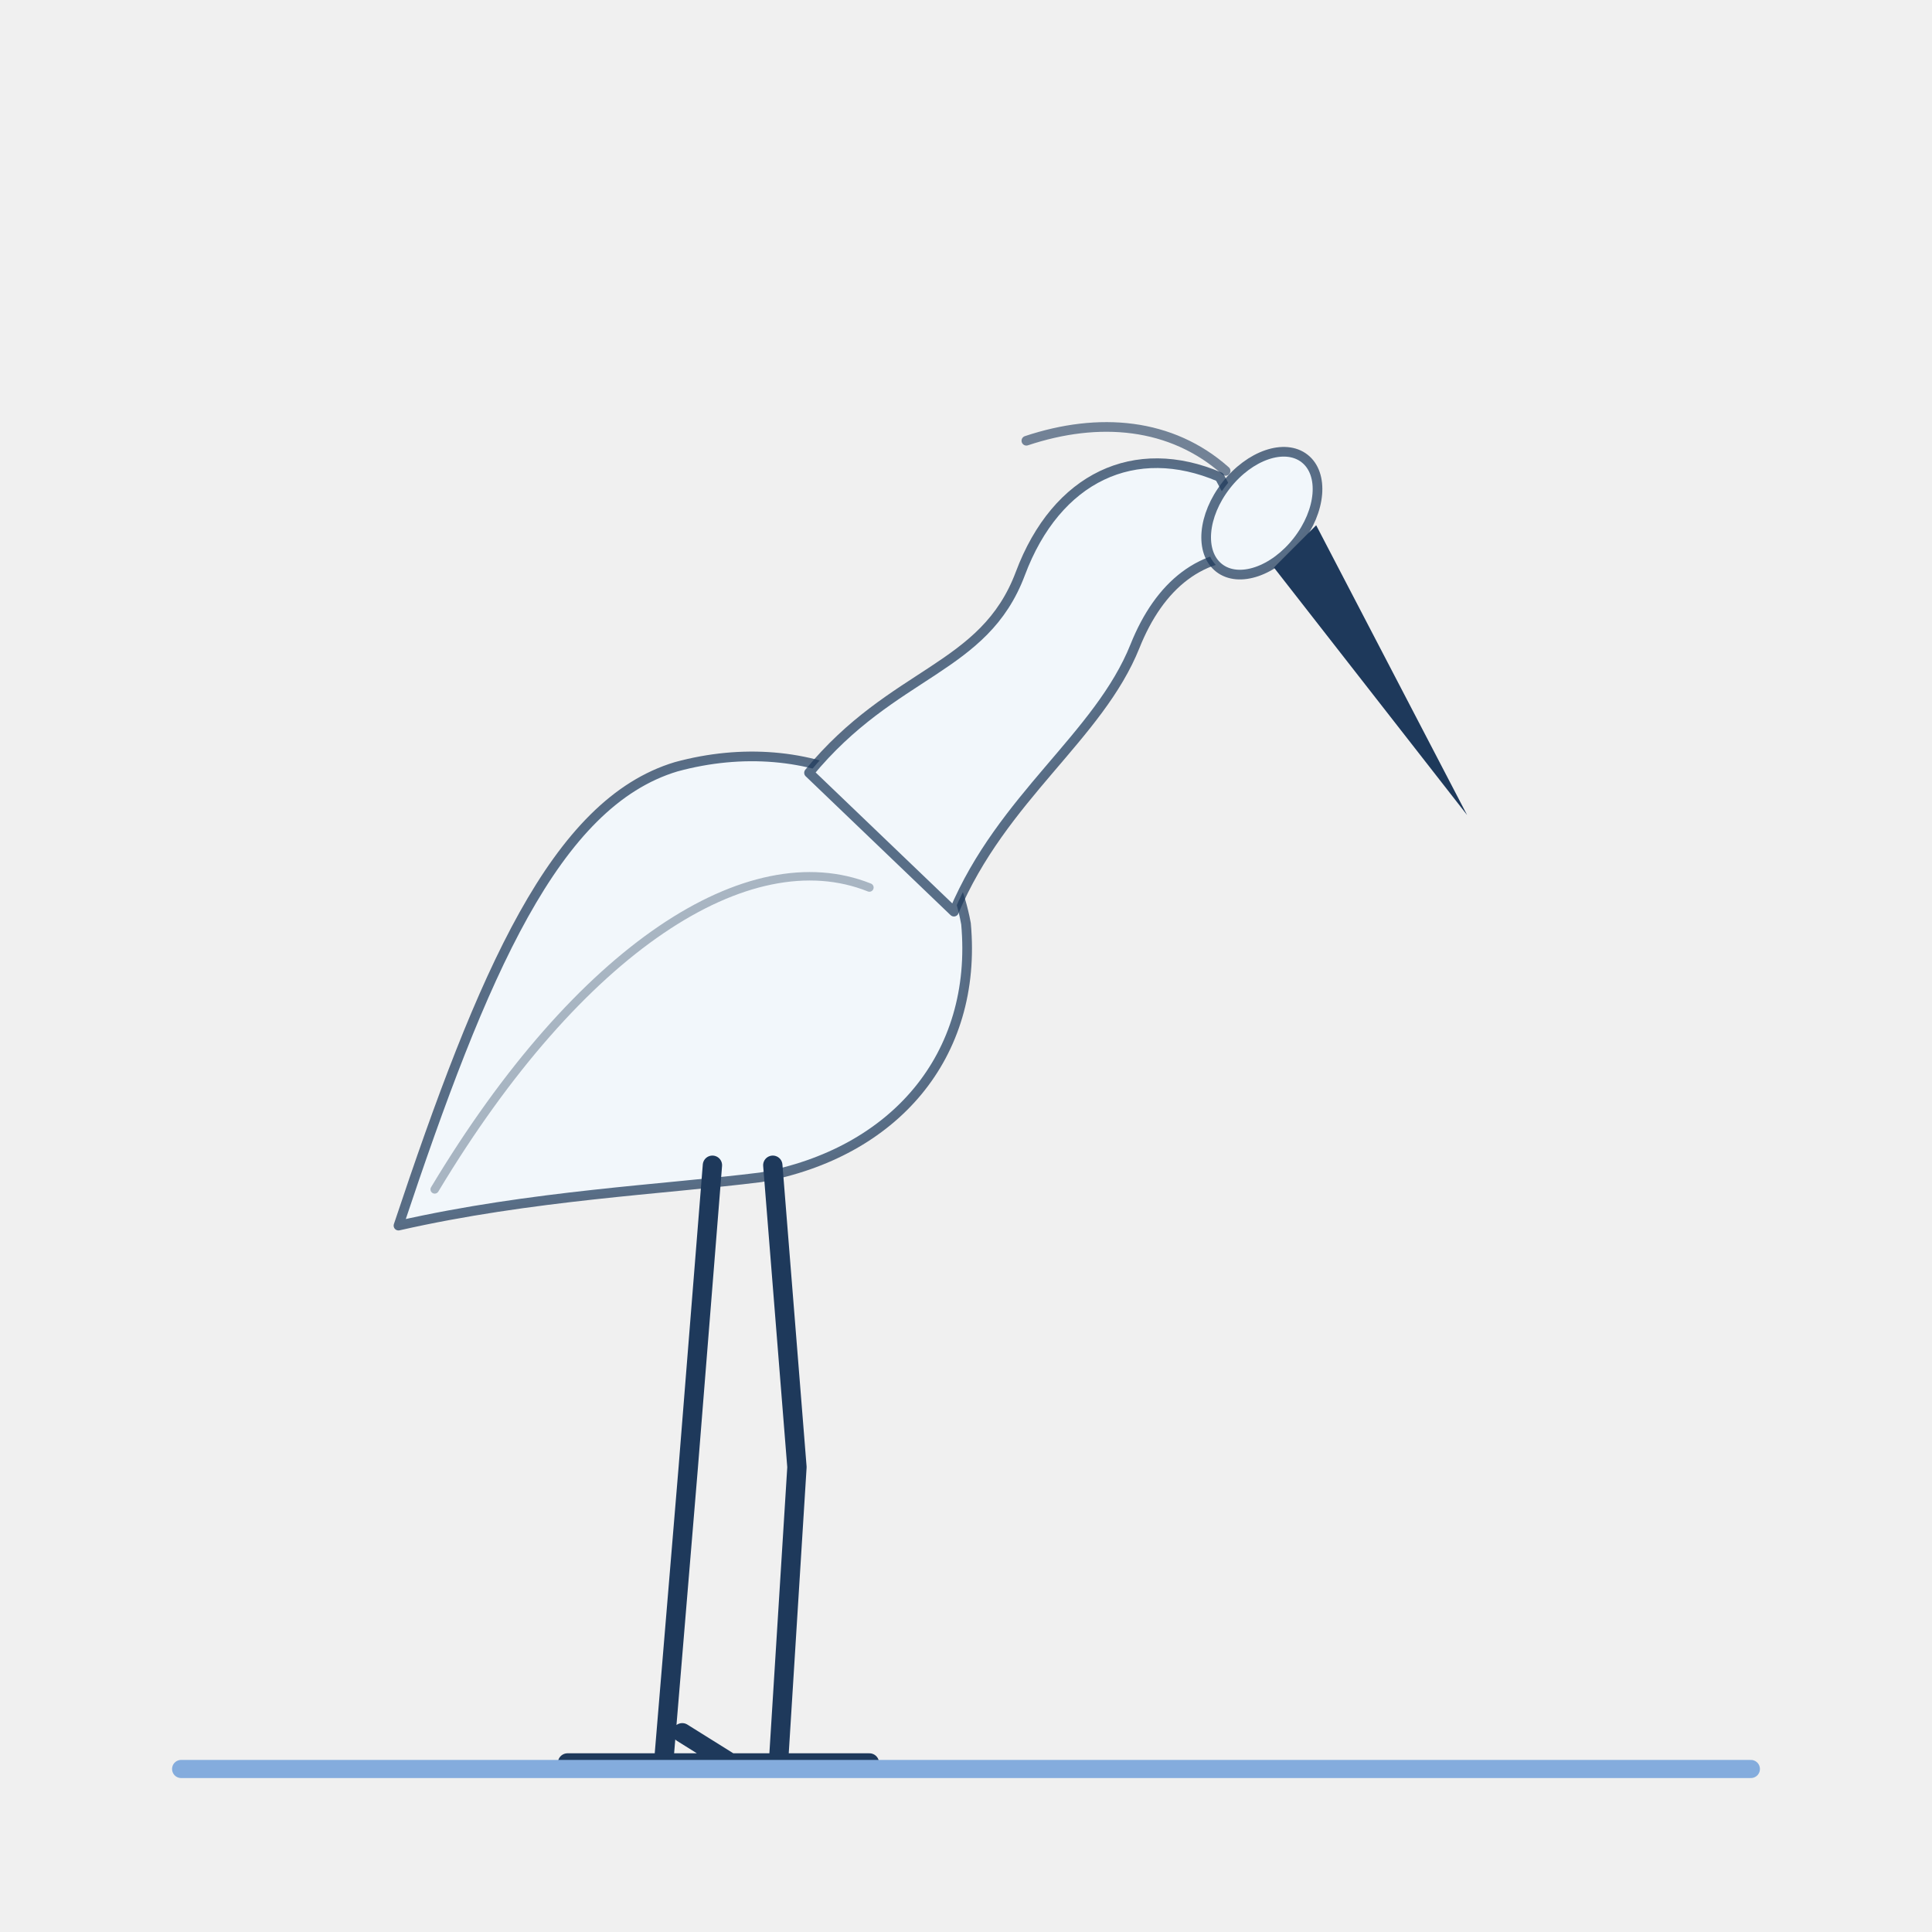
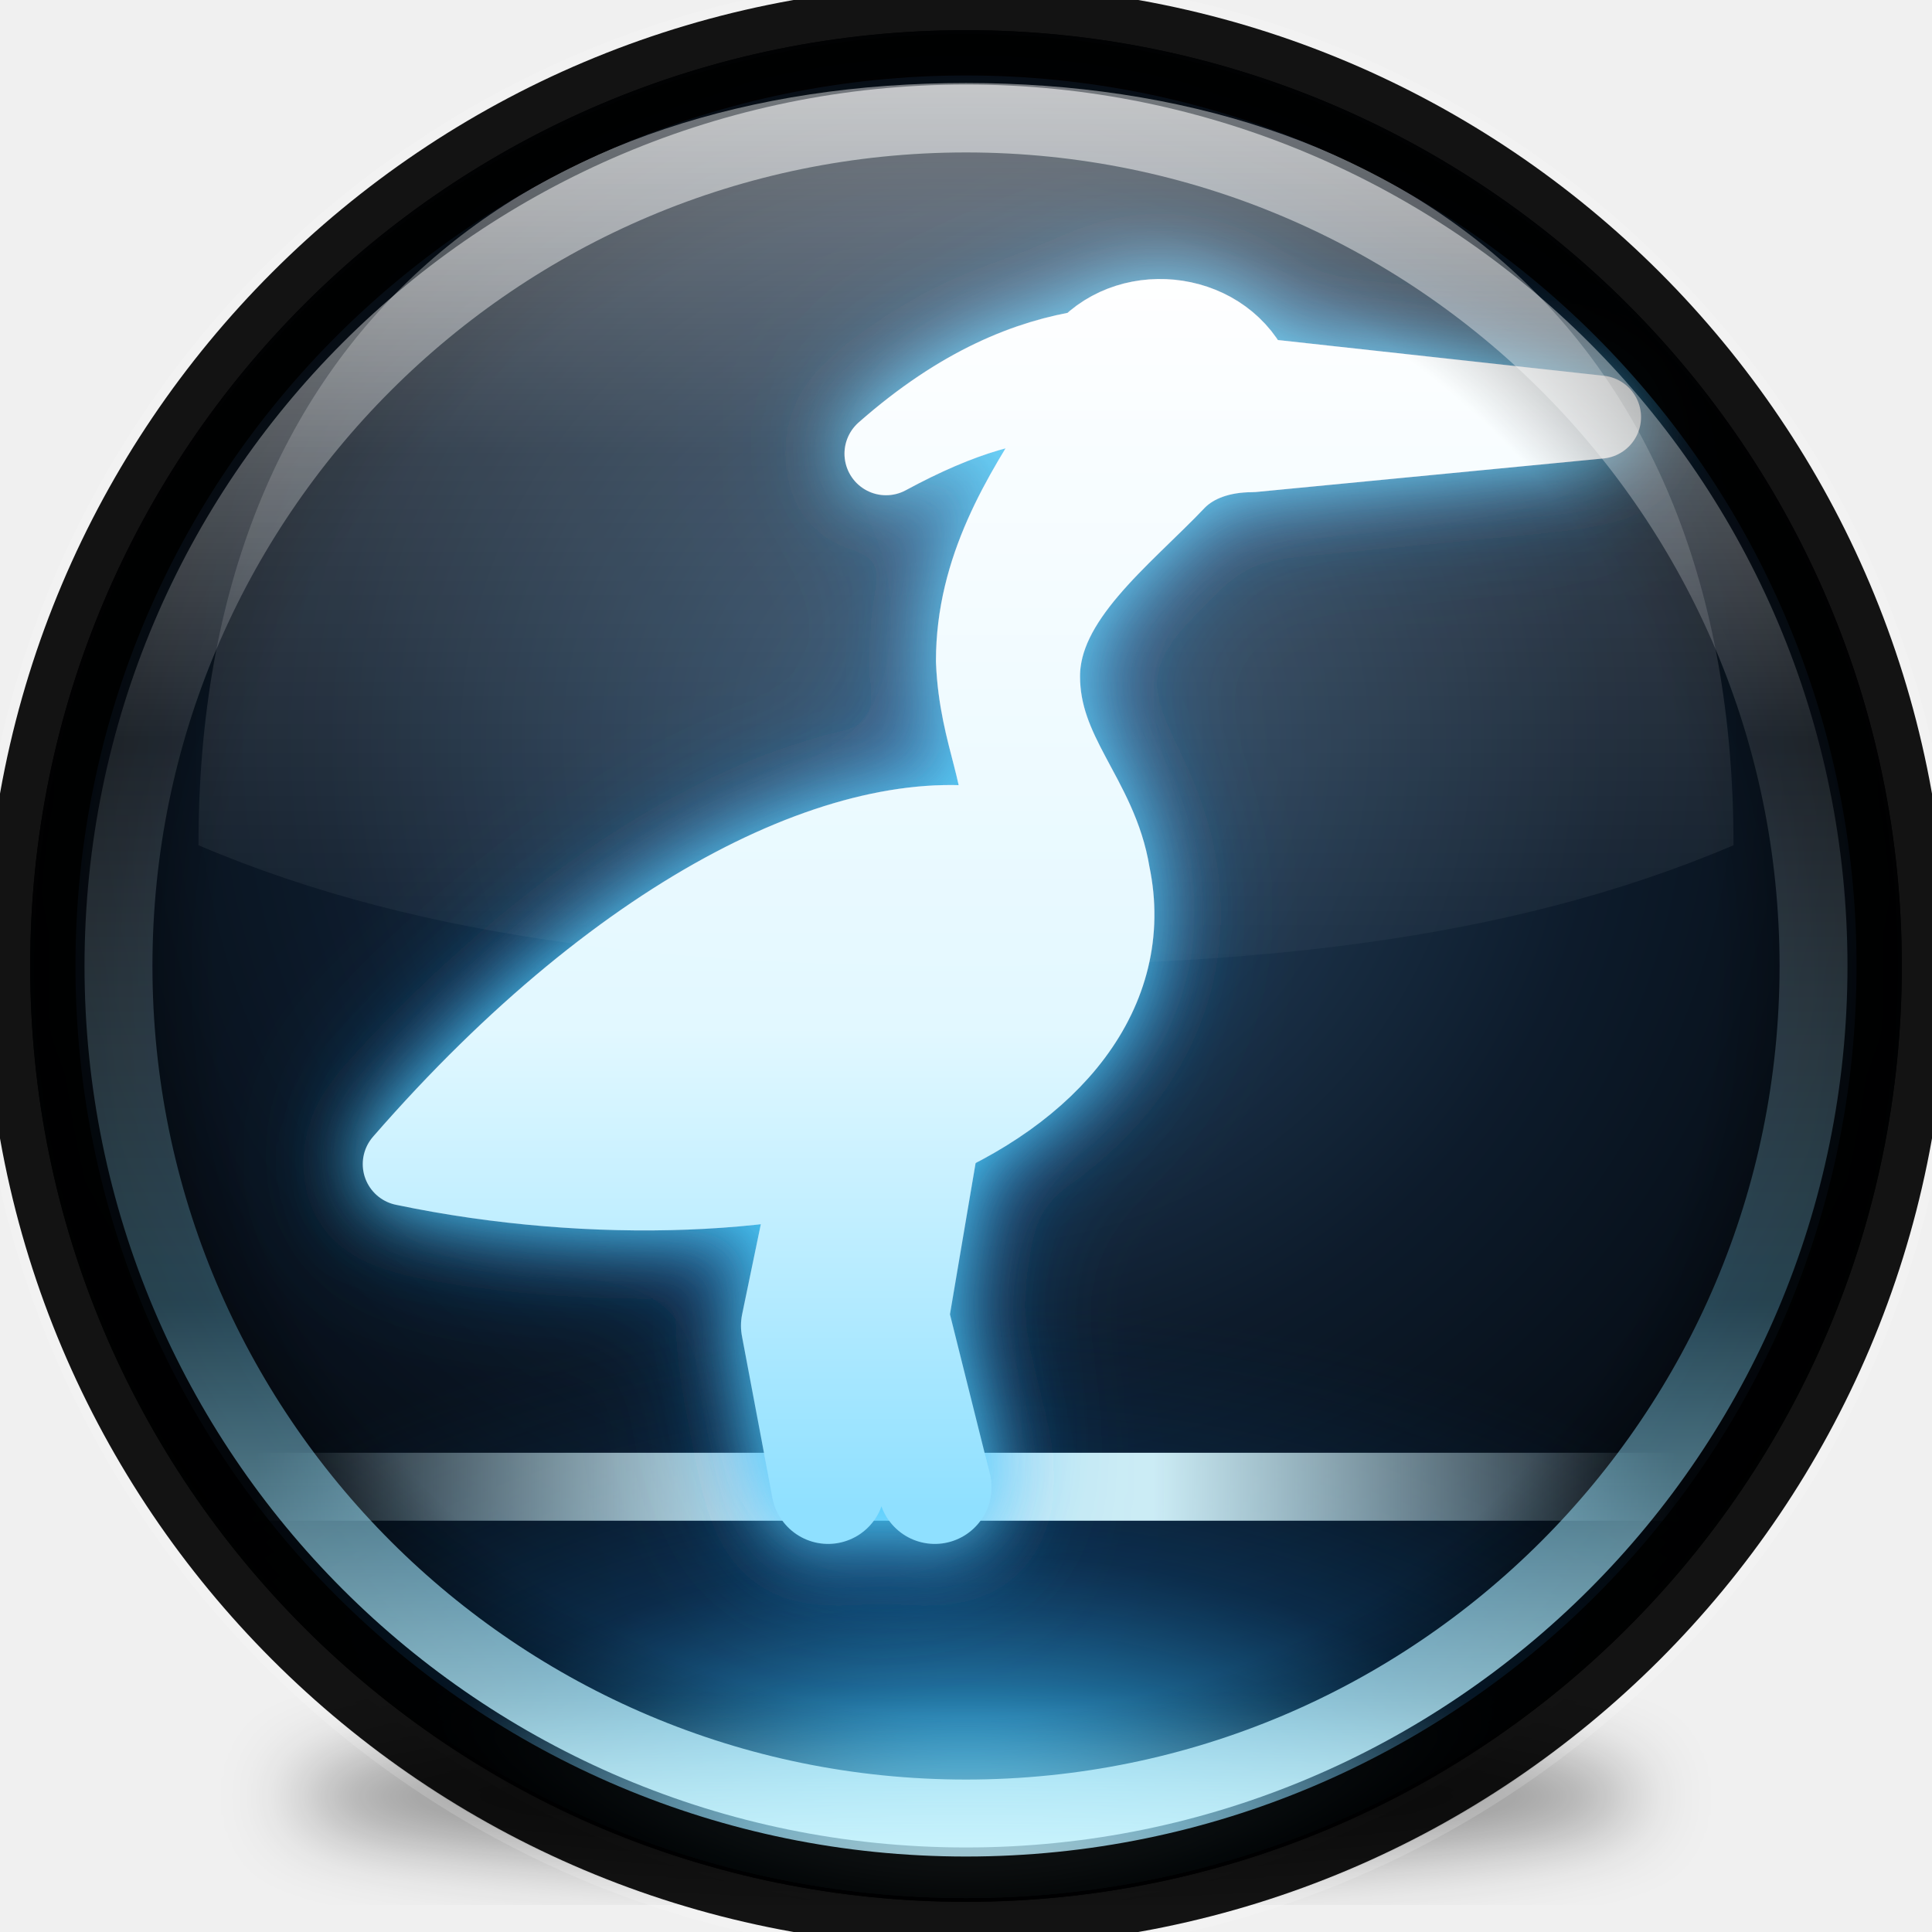
- <svg xmlns="http://www.w3.org/2000/svg" width="128" height="128" viewBox="0 0 128 128" role="img" aria-label="Heron">
-   <g transform="translate(104 6) scale(-0.4 0.4)">
-     <g fill="#F2F7FB" stroke="#1E395B" stroke-opacity="0.72" stroke-width="1.6" stroke-linejoin="round">
-       <path d="M100 138 C104 116 126 106 148 112 C168 118 180 146 194 188 C172 183 150 182 134 180 C112 176 98 160 100 138 Z" />
-       <path d="M126 113 C112 96 97 96 91 80 C85 64 72 58 58 64 L51 77 C61 76 68 82 72 92 C78 107 94 117 102 136 Z" />
-       <ellipse cx="51" cy="70" rx="11.5" ry="7.5" transform="rotate(52 51 70)" />
+ <svg xmlns="http://www.w3.org/2000/svg" viewBox="0 0 256 256" width="256" height="256" role="img" aria-label="Heron">
+   <style>@media (max-width: 48px) { .lg { display: none } } @media (min-width: 48.01px), (max-width: 24px) { .sm { display: none } } @media (min-width: 24.01px) { .xs { display: none } }</style>
+   <defs>
+     <radialGradient id="Lbody" cx="0.5" cy="0.38" r="0.62">
+       <stop offset="0" stop-color="#2c4d6b" />
+       <stop offset="0.55" stop-color="#0d1b2b" />
+       <stop offset="1" stop-color="#020509" />
+     </radialGradient>
+     <radialGradient id="Lglow" cx="128.0" cy="244.0" r="125.4" gradientUnits="userSpaceOnUse" gradientTransform="translate(0 244.0) scale(1 0.6) translate(0 -244.0)">
+       <stop offset="0" stop-color="#c4f5ff" />
+       <stop offset="0.26" stop-color="#3cc4ff" stop-opacity="0.85" />
+       <stop offset="0.6" stop-color="#1468b0" stop-opacity="0.32" />
+       <stop offset="1" stop-color="#06345e" stop-opacity="0" />
+     </radialGradient>
+     <radialGradient id="Lvig" cx="0.5" cy="0.5" r="0.5">
+       <stop offset="0.8" stop-color="#000" stop-opacity="0" />
+       <stop offset="1" stop-color="#000" stop-opacity="0.6" />
+     </radialGradient>
+     <linearGradient id="Lgloss" x1="0" y1="23.0" x2="0" y2="128.0" gradientUnits="userSpaceOnUse">
+       <stop offset="0" stop-color="#fff" stop-opacity="0.88" />
+       <stop offset="0.42" stop-color="#fff" stop-opacity="0.34" />
+       <stop offset="1" stop-color="#fff" stop-opacity="0.06" />
+     </linearGradient>
+     <linearGradient id="Lrim" x1="0" y1="16.0" x2="0" y2="240.0" gradientUnits="userSpaceOnUse">
+       <stop offset="0" stop-color="#fff" stop-opacity="0.62" />
+       <stop offset="0.38" stop-color="#fff" stop-opacity="0.1" />
+       <stop offset="0.68" stop-color="#7fdcff" stop-opacity="0.28" />
+       <stop offset="1" stop-color="#d2f8ff" stop-opacity="1" />
+     </linearGradient>
+     <linearGradient id="Lcres" x1="0" y1="214.0" x2="0" y2="240.0" gradientUnits="userSpaceOnUse">
+       <stop offset="0" stop-color="#9fe9ff" stop-opacity="0" />
+       <stop offset="1" stop-color="#e6fbff" stop-opacity="0.85" />
+     </linearGradient>
+     <linearGradient id="Lheron" x1="0" y1="12" x2="0" y2="95" gradientUnits="userSpaceOnUse">
+       <stop offset="0" stop-color="#ffffff" />
+       <stop offset="0.62" stop-color="#e2f8ff" />
+       <stop offset="1" stop-color="#8fe0ff" />
+     </linearGradient>
+     <linearGradient id="Lsurf" x1="16.0" y1="0" x2="240.0" y2="0" gradientUnits="userSpaceOnUse">
+       <stop offset="0.12" stop-color="#d6f7ff" stop-opacity="0" />
+       <stop offset="0.4" stop-color="#d6f7ff" stop-opacity="0.95" />
+       <stop offset="0.6" stop-color="#d6f7ff" stop-opacity="0.95" />
+       <stop offset="0.88" stop-color="#d6f7ff" stop-opacity="0" />
+     </linearGradient>
+     <clipPath id="Lclip">
+       <circle cx="128.0" cy="128.0" r="111.5" />
+     </clipPath>
+     <filter id="Lhglow" x="-40%" y="-40%" width="180%" height="180%">
+       <feGaussianBlur in="SourceAlpha" stdDeviation="3.4" result="b" />
+       <feFlood flood-color="#4fd2ff" />
+       <feComposite operator="in" in2="b" result="g" />
+       <feGaussianBlur in="SourceAlpha" stdDeviation="10" result="b2" />
+       <feFlood flood-color="#1e90ff" flood-opacity="0.6" />
+       <feComposite operator="in" in2="b2" result="g2" />
+       <feMerge>
+         <feMergeNode in="g2" />
+         <feMergeNode in="g" />
+         <feMergeNode in="SourceGraphic" />
+       </feMerge>
+     </filter>
+     <filter id="Lripple" x="-10%" y="-10%" width="120%" height="120%">
+       <feTurbulence type="fractalNoise" baseFrequency="0.012 0.16" numOctaves="2" seed="7" result="n" />
+       <feDisplacementMap in="SourceGraphic" in2="n" scale="7" xChannelSelector="R" yChannelSelector="G" />
+     </filter>
+     <filter id="Lsoft" x="-30%" y="-30%" width="160%" height="160%">
+       <feGaussianBlur stdDeviation="5" />
+     </filter>
+     <filter id="Lblur2" x="-10%" y="-50%" width="120%" height="200%">
+       <feGaussianBlur stdDeviation="2" />
+     </filter>
+     <mask id="Lcodemask" maskUnits="userSpaceOnUse" x="0" y="0" width="256" height="256">
+       <path d="M86.00 180.65 Q98.60 180.86 111.20 180.94" stroke="#fff" stroke-opacity="1.00" stroke-width="3.00" stroke-linecap="round" fill="none" />
+       <path d="M115.40 180.97 Q123.80 181.01 132.20 181.00" stroke="#fff" stroke-opacity="0.72" stroke-width="3.00" stroke-linecap="round" fill="none" />
+       <path d="M141.59 172.88 C139.13 172.88 138.86 174.05 138.86 177.17 L138.86 178.80 C138.86 180.21 137.93 180.68 136.51 180.68 C137.93 180.68 138.86 181.14 138.86 182.55 L138.86 184.19 C138.86 187.31 139.13 188.48 141.59 188.48" fill="none" stroke="#fff" stroke-opacity="1.30" stroke-width="1.86" stroke-linecap="round" stroke-linejoin="round" />
+       <path d="M94.90 190.86 Q102.69 190.98 110.49 191.05" stroke="#fff" stroke-opacity="1.00" stroke-width="3.18" stroke-linecap="round" fill="none" />
+       <path d="M114.94 191.08 Q136.09 191.21 157.23 190.91" stroke="#fff" stroke-opacity="0.72" stroke-width="3.18" stroke-linecap="round" fill="none" />
+       <path d="M104.82 201.58 Q110.70 201.66 116.58 201.70" stroke="#fff" stroke-opacity="1.00" stroke-width="3.36" stroke-linecap="round" fill="none" />
+       <path d="M121.28 201.73 Q133.04 201.77 144.80 201.65" stroke="#fff" stroke-opacity="0.72" stroke-width="3.36" stroke-linecap="round" fill="none" />
+       <path d="M149.50 201.60 Q164.79 201.40 180.08 200.92" stroke="#fff" stroke-opacity="0.72" stroke-width="3.36" stroke-linecap="round" fill="none" />
+       <path d="M95.91 212.44 Q114.50 212.93 133.08 212.85" stroke="#fff" stroke-opacity="1.00" stroke-width="3.54" stroke-linecap="round" fill="none" />
+       <path d="M138.04 212.82 Q145.47 212.76 152.91 212.60" stroke="#fff" stroke-opacity="0.72" stroke-width="3.54" stroke-linecap="round" fill="none" />
+       <path d="M86.34 213.51 C89.39 213.51 89.72 214.96 89.72 218.83 L89.72 220.86 C89.72 222.60 90.87 223.18 92.63 223.18 C90.87 223.18 89.72 223.76 89.72 225.50 L89.72 227.54 C89.72 231.40 89.39 232.85 86.34 232.85" fill="none" stroke="#fff" stroke-opacity="1.30" stroke-width="2.31" stroke-linecap="round" stroke-linejoin="round" />
+     </mask>
+     <radialGradient id="Sbody" cx="0.5" cy="0.38" r="0.62">
+       <stop offset="0" stop-color="#2c4d6b" />
+       <stop offset="0.55" stop-color="#0d1b2b" />
+       <stop offset="1" stop-color="#020509" />
+     </radialGradient>
+     <radialGradient id="Sglow" cx="128.0" cy="253.0" r="135.5" gradientUnits="userSpaceOnUse" gradientTransform="translate(0 253.0) scale(1 0.6) translate(0 -253.0)">
+       <stop offset="0" stop-color="#c4f5ff" />
+       <stop offset="0.26" stop-color="#3cc4ff" stop-opacity="0.85" />
+       <stop offset="0.6" stop-color="#1468b0" stop-opacity="0.32" />
+       <stop offset="1" stop-color="#06345e" stop-opacity="0" />
+     </radialGradient>
+     <radialGradient id="Svig" cx="0.5" cy="0.5" r="0.5">
+       <stop offset="0.8" stop-color="#000" stop-opacity="0" />
+       <stop offset="1" stop-color="#000" stop-opacity="0.6" />
+     </radialGradient>
+     <linearGradient id="Sgloss" x1="0" y1="14.0" x2="0" y2="128.0" gradientUnits="userSpaceOnUse">
+       <stop offset="0" stop-color="#fff" stop-opacity="0.75" />
+       <stop offset="0.42" stop-color="#fff" stop-opacity="0.29" />
+       <stop offset="1" stop-color="#fff" stop-opacity="0.05" />
+     </linearGradient>
+     <linearGradient id="Srim" x1="0" y1="7.0" x2="0" y2="249.0" gradientUnits="userSpaceOnUse">
+       <stop offset="0" stop-color="#fff" stop-opacity="0.62" />
+       <stop offset="0.38" stop-color="#fff" stop-opacity="0.1" />
+       <stop offset="0.68" stop-color="#7fdcff" stop-opacity="0.28" />
+       <stop offset="1" stop-color="#d2f8ff" stop-opacity="1" />
+     </linearGradient>
+     <linearGradient id="Scres" x1="0" y1="223.0" x2="0" y2="249.0" gradientUnits="userSpaceOnUse">
+       <stop offset="0" stop-color="#9fe9ff" stop-opacity="0" />
+       <stop offset="1" stop-color="#e6fbff" stop-opacity="0.85" />
+     </linearGradient>
+     <linearGradient id="Sheron" x1="0" y1="12" x2="0" y2="95" gradientUnits="userSpaceOnUse">
+       <stop offset="0" stop-color="#ffffff" />
+       <stop offset="0.62" stop-color="#e2f8ff" />
+       <stop offset="1" stop-color="#8fe0ff" />
+     </linearGradient>
+     <linearGradient id="Ssurf" x1="7.0" y1="0" x2="249.0" y2="0" gradientUnits="userSpaceOnUse">
+       <stop offset="0.12" stop-color="#d6f7ff" stop-opacity="0" />
+       <stop offset="0.4" stop-color="#d6f7ff" stop-opacity="0.95" />
+       <stop offset="0.6" stop-color="#d6f7ff" stop-opacity="0.95" />
+       <stop offset="0.88" stop-color="#d6f7ff" stop-opacity="0" />
+     </linearGradient>
+     <clipPath id="Sclip">
+       <circle cx="128.0" cy="128.0" r="120.5" />
+     </clipPath>
+     <filter id="Shglow" x="-40%" y="-40%" width="180%" height="180%">
+       <feGaussianBlur in="SourceAlpha" stdDeviation="4" result="b" />
+       <feFlood flood-color="#4fd2ff" />
+       <feComposite operator="in" in2="b" result="g" />
+       <feGaussianBlur in="SourceAlpha" stdDeviation="14" result="b2" />
+       <feFlood flood-color="#1e90ff" flood-opacity="0.6" />
+       <feComposite operator="in" in2="b2" result="g2" />
+       <feMerge>
+         <feMergeNode in="g2" />
+         <feMergeNode in="g" />
+         <feMergeNode in="SourceGraphic" />
+       </feMerge>
+     </filter>
+     <filter id="Sripple" x="-10%" y="-10%" width="120%" height="120%">
+       <feTurbulence type="fractalNoise" baseFrequency="0.012 0.16" numOctaves="2" seed="7" result="n" />
+       <feDisplacementMap in="SourceGraphic" in2="n" scale="7" xChannelSelector="R" yChannelSelector="G" />
+     </filter>
+     <filter id="Ssoft" x="-30%" y="-30%" width="160%" height="160%">
+       <feGaussianBlur stdDeviation="5" />
+     </filter>
+     <filter id="Sblur2" x="-10%" y="-50%" width="120%" height="200%">
+       <feGaussianBlur stdDeviation="2" />
+     </filter>
+     <mask id="Scodemask" maskUnits="userSpaceOnUse" x="0" y="0" width="256" height="256">
+       <path d="M81.20 198.56 Q108.20 199.07 135.20 198.99" stroke="#fff" stroke-opacity="1.00" stroke-width="8.00" stroke-linecap="round" fill="none" />
+       <path d="M142.40 198.96 Q158.60 198.86 174.80 198.56" stroke="#fff" stroke-opacity="0.72" stroke-width="8.00" stroke-linecap="round" fill="none" />
+       <path d="M97.04 215.91 Q122.78 216.39 148.52 216.07" stroke="#fff" stroke-opacity="1.00" stroke-width="8.80" stroke-linecap="round" fill="none" />
+     </mask>
+     <radialGradient id="Xbody" cx="0.5" cy="0.38" r="0.62">
+       <stop offset="0" stop-color="#2c4d6b" />
+       <stop offset="0.55" stop-color="#0d1b2b" />
+       <stop offset="1" stop-color="#020509" />
+     </radialGradient>
+     <radialGradient id="Xglow" cx="128.0" cy="256.0" r="138.9" gradientUnits="userSpaceOnUse" gradientTransform="translate(0 256.0) scale(1 0.6) translate(0 -256.0)">
+       <stop offset="0" stop-color="#c4f5ff" />
+       <stop offset="0.26" stop-color="#3cc4ff" stop-opacity="0.85" />
+       <stop offset="0.6" stop-color="#1468b0" stop-opacity="0.32" />
+       <stop offset="1" stop-color="#06345e" stop-opacity="0" />
+     </radialGradient>
+     <radialGradient id="Xvig" cx="0.5" cy="0.5" r="0.5">
+       <stop offset="0.8" stop-color="#000" stop-opacity="0" />
+       <stop offset="1" stop-color="#000" stop-opacity="0.6" />
+     </radialGradient>
+     <linearGradient id="Xgloss" x1="0" y1="11.0" x2="0" y2="128.0" gradientUnits="userSpaceOnUse">
+       <stop offset="0" stop-color="#fff" stop-opacity="0.44" />
+       <stop offset="0.42" stop-color="#fff" stop-opacity="0.17" />
+       <stop offset="1" stop-color="#fff" stop-opacity="0.03" />
+     </linearGradient>
+     <linearGradient id="Xrim" x1="0" y1="4.0" x2="0" y2="252.0" gradientUnits="userSpaceOnUse">
+       <stop offset="0" stop-color="#fff" stop-opacity="0.62" />
+       <stop offset="0.38" stop-color="#fff" stop-opacity="0.1" />
+       <stop offset="0.68" stop-color="#7fdcff" stop-opacity="0.28" />
+       <stop offset="1" stop-color="#d2f8ff" stop-opacity="1" />
+     </linearGradient>
+     <linearGradient id="Xcres" x1="0" y1="226.0" x2="0" y2="252.0" gradientUnits="userSpaceOnUse">
+       <stop offset="0" stop-color="#9fe9ff" stop-opacity="0" />
+       <stop offset="1" stop-color="#e6fbff" stop-opacity="0.85" />
+     </linearGradient>
+     <linearGradient id="Xheron" x1="0" y1="12" x2="0" y2="95" gradientUnits="userSpaceOnUse">
+       <stop offset="0" stop-color="#ffffff" />
+       <stop offset="0.62" stop-color="#e2f8ff" />
+       <stop offset="1" stop-color="#8fe0ff" />
+     </linearGradient>
+     <linearGradient id="Xsurf" x1="4.0" y1="0" x2="252.0" y2="0" gradientUnits="userSpaceOnUse">
+       <stop offset="0.12" stop-color="#d6f7ff" stop-opacity="0" />
+       <stop offset="0.4" stop-color="#d6f7ff" stop-opacity="0.95" />
+       <stop offset="0.6" stop-color="#d6f7ff" stop-opacity="0.95" />
+       <stop offset="0.88" stop-color="#d6f7ff" stop-opacity="0" />
+     </linearGradient>
+     <clipPath id="Xclip">
+       <circle cx="128.0" cy="128.0" r="123.5" />
+     </clipPath>
+     <filter id="Xhglow" x="-40%" y="-40%" width="180%" height="180%">
+       <feGaussianBlur in="SourceAlpha" stdDeviation="5" result="b" />
+       <feFlood flood-color="#4fd2ff" />
+       <feComposite operator="in" in2="b" result="g" />
+       <feGaussianBlur in="SourceAlpha" stdDeviation="10" result="b2" />
+       <feFlood flood-color="#1e90ff" flood-opacity="0.6" />
+       <feComposite operator="in" in2="b2" result="g2" />
+       <feMerge>
+         <feMergeNode in="g2" />
+         <feMergeNode in="g" />
+         <feMergeNode in="SourceGraphic" />
+       </feMerge>
+     </filter>
+     <filter id="Xripple" x="-10%" y="-10%" width="120%" height="120%">
+       <feTurbulence type="fractalNoise" baseFrequency="0.012 0.16" numOctaves="2" seed="7" result="n" />
+       <feDisplacementMap in="SourceGraphic" in2="n" scale="7" xChannelSelector="R" yChannelSelector="G" />
+     </filter>
+     <filter id="Xsoft" x="-30%" y="-30%" width="160%" height="160%">
+       <feGaussianBlur stdDeviation="5" />
+     </filter>
+     <filter id="Xblur2" x="-10%" y="-50%" width="120%" height="200%">
+       <feGaussianBlur stdDeviation="2" />
+     </filter>
+     <mask id="Xcodemask" maskUnits="userSpaceOnUse" x="0" y="0" width="256" height="256" />
+   </defs>
+   <g class="lg">
+     <ellipse cx="128.0" cy="238.0" rx="89.6" ry="9" fill="#000" opacity="0.42" filter="url(#Lsoft)" />
+     <circle cx="128.0" cy="131.0" r="113.0" fill="#000" opacity="0.32" filter="url(#Lsoft)" />
+     <circle cx="128.0" cy="128.0" r="112.0" fill="url(#Lbody)" />
+     <g clip-path="url(#Lclip)">
+       <circle cx="128.0" cy="128.0" r="112.0" fill="url(#Lglow)" />
+       <g filter="url(#Lripple)">
+         <g transform="translate(0 170.0) scale(1 -0.82) translate(0 -170.0)" opacity="0.16">
+           <g transform="translate(40.0 29.6) scale(1.5)">
+             <path d="M97 23.4 L74.2 20.9 C72.4 16.6 66.4 15.8 63.4 19.1 C59.6 19.7 55.2 21.4 50.2 25.8 C55 23.2 59 22 62.6 22.2 C62.2 22.9 62 23.6 62 24.3 C59.2 28.6 56.2 33.4 56.2 39.4 C56.4 44.4 58.4 47.2 57.8 50.6 C48.4 48.6 33.4 55.4 18.6 72.4 C31 75 44.4 74.4 52 71.2 C61 67.6 66.4 61 64.8 53.4 C64 48.4 60.2 45.6 60.2 40.4 C60.2 35.2 65.6 31.2 69.2 27.4 C70.4 26.2 72.2 25.6 74.2 25.6 Z" fill="url(#Lheron)" />
+             <path d="M46.6 72.4 L44.4 83 L46.4 93.6 M52.6 70.6 L50.6 82.4 L53.4 93.6" fill="none" stroke="url(#Lheron)" stroke-width="1.80" stroke-linecap="round" stroke-linejoin="round" />
+             <path d="M57.6 54.6 C48 56.2 35.6 61.6 25.4 69.6" fill="none" stroke="#6fc4e6" stroke-opacity="0.55" stroke-width="0.8" stroke-linecap="round" />
+           </g>
+         </g>
+       </g>
+       <path d="M86.00 180.65 Q98.60 180.86 111.20 180.94" stroke="#a6ebff" stroke-opacity="0.55" stroke-width="3.00" stroke-linecap="round" fill="none" />
+       <path d="M115.40 180.97 Q123.80 181.01 132.20 181.00" stroke="#a6ebff" stroke-opacity="0.40" stroke-width="3.00" stroke-linecap="round" fill="none" />
+       <path d="M141.59 172.88 C139.13 172.88 138.86 174.05 138.86 177.17 L138.86 178.80 C138.86 180.21 137.93 180.68 136.51 180.68 C137.93 180.68 138.86 181.14 138.86 182.55 L138.86 184.19 C138.86 187.31 139.13 188.48 141.59 188.48" fill="none" stroke="#a6ebff" stroke-opacity="0.72" stroke-width="1.86" stroke-linecap="round" stroke-linejoin="round" />
+       <path d="M94.90 190.86 Q102.69 190.98 110.49 191.05" stroke="#a6ebff" stroke-opacity="0.65" stroke-width="3.18" stroke-linecap="round" fill="none" />
+       <path d="M114.94 191.08 Q136.09 191.21 157.23 190.91" stroke="#a6ebff" stroke-opacity="0.47" stroke-width="3.18" stroke-linecap="round" fill="none" />
+       <path d="M104.82 201.58 Q110.70 201.66 116.58 201.70" stroke="#a6ebff" stroke-opacity="0.75" stroke-width="3.36" stroke-linecap="round" fill="none" />
+       <path d="M121.28 201.73 Q133.04 201.77 144.80 201.65" stroke="#a6ebff" stroke-opacity="0.54" stroke-width="3.36" stroke-linecap="round" fill="none" />
+       <path d="M149.50 201.60 Q164.79 201.40 180.08 200.92" stroke="#a6ebff" stroke-opacity="0.54" stroke-width="3.36" stroke-linecap="round" fill="none" />
+       <path d="M95.91 212.44 Q114.50 212.93 133.08 212.85" stroke="#a6ebff" stroke-opacity="0.85" stroke-width="3.54" stroke-linecap="round" fill="none" />
+       <path d="M138.04 212.82 Q145.47 212.76 152.91 212.60" stroke="#a6ebff" stroke-opacity="0.61" stroke-width="3.54" stroke-linecap="round" fill="none" />
+       <path d="M86.34 213.51 C89.39 213.51 89.72 214.96 89.72 218.83 L89.72 220.86 C89.72 222.60 90.87 223.18 92.63 223.18 C90.87 223.18 89.72 223.76 89.72 225.50 L89.72 227.54 C89.72 231.40 89.39 232.85 86.34 232.85" fill="none" stroke="#a6ebff" stroke-opacity="1.24" stroke-width="2.31" stroke-linecap="round" stroke-linejoin="round" />
+       <g mask="url(#Lcodemask)">
+         <g filter="url(#Lripple)">
+           <g transform="translate(0 170.0) scale(1 -0.82) translate(0 -170.0)">
+             <g transform="translate(40.0 29.6) scale(1.5)">
+               <path d="M97 23.4 L74.2 20.9 C72.4 16.6 66.4 15.8 63.4 19.1 C59.6 19.7 55.2 21.4 50.2 25.8 C55 23.2 59 22 62.6 22.2 C62.2 22.9 62 23.6 62 24.3 C59.2 28.6 56.2 33.4 56.2 39.4 C56.4 44.4 58.4 47.2 57.8 50.6 C48.4 48.6 33.4 55.4 18.6 72.4 C31 75 44.4 74.4 52 71.2 C61 67.6 66.4 61 64.8 53.4 C64 48.4 60.2 45.6 60.2 40.4 C60.2 35.2 65.6 31.2 69.2 27.4 C70.4 26.2 72.2 25.6 74.2 25.6 Z" fill="url(#Lheron)" />
+               <path d="M46.6 72.4 L44.4 83 L46.4 93.6 M52.6 70.6 L50.6 82.4 L53.4 93.6" fill="none" stroke="url(#Lheron)" stroke-width="1.80" stroke-linecap="round" stroke-linejoin="round" />
+               <path d="M57.6 54.6 C48 56.2 35.6 61.6 25.4 69.6" fill="none" stroke="#6fc4e6" stroke-opacity="0.55" stroke-width="0.8" stroke-linecap="round" />
+             </g>
+           </g>
+         </g>
+       </g>
+       <path d="M36.2 170.0 H104.6 M114.0 170.0 H115.7 M125.1 170.0 H219.8" stroke="url(#Lsurf)" stroke-width="1.8" stroke-linecap="round" />
+       <ellipse cx="109.6" cy="170.6" rx="7" ry="1.54" fill="none" stroke="#bff1ff" stroke-opacity="0.5" stroke-width="1.1" />
+       <ellipse cx="109.6" cy="170.6" rx="12" ry="2.64" fill="none" stroke="#bff1ff" stroke-opacity="0.22" stroke-width="1.1" />
+       <ellipse cx="120.1" cy="170.6" rx="7" ry="1.54" fill="none" stroke="#bff1ff" stroke-opacity="0.5" stroke-width="1.1" />
+       <ellipse cx="120.1" cy="170.6" rx="12" ry="2.64" fill="none" stroke="#bff1ff" stroke-opacity="0.22" stroke-width="1.1" />
+       <g filter="url(#Lhglow)">
+         <g transform="translate(40.0 29.6) scale(1.5)">
+           <path d="M97 23.4 L74.2 20.9 C72.4 16.6 66.4 15.8 63.4 19.1 C59.6 19.7 55.2 21.4 50.2 25.8 C55 23.2 59 22 62.6 22.2 C62.2 22.9 62 23.6 62 24.3 C59.2 28.6 56.2 33.4 56.2 39.4 C56.4 44.4 58.4 47.2 57.8 50.6 C48.4 48.6 33.4 55.4 18.6 72.4 C31 75 44.4 74.4 52 71.2 C61 67.6 66.4 61 64.8 53.4 C64 48.4 60.2 45.6 60.2 40.4 C60.2 35.2 65.6 31.2 69.2 27.4 C70.4 26.2 72.2 25.6 74.2 25.6 Z" fill="url(#Lheron)" />
+           <path d="M46.6 72.4 L44.4 83 L46.4 93.6 M52.6 70.6 L50.6 82.4 L53.4 93.6" fill="none" stroke="url(#Lheron)" stroke-width="1.80" stroke-linecap="round" stroke-linejoin="round" />
+           <path d="M57.6 54.6 C48 56.2 35.6 61.6 25.4 69.6" fill="none" stroke="#6fc4e6" stroke-opacity="0.55" stroke-width="0.8" stroke-linecap="round" />
+           <circle cx="69.4" cy="21.4" r="1.15" fill="#0b2740" />
+         </g>
+       </g>
+       <circle cx="128.0" cy="128.0" r="112.0" fill="url(#Lvig)" />
+       <path d="M220.4 185.8 A109.0 109.0 0 0 1 35.6 185.8 Q128.0 234.4 220.4 185.8 Z" fill="url(#Lcres)" filter="url(#Lblur2)" />
    </g>
-     <path d="M42 72 L49 79 L17 120 Z" fill="#1E395B" />
-     <g fill="none" stroke-linecap="round" stroke-linejoin="round">
-       <path d="M116 132 C136 124 164 142 188 182" stroke="#1E395B" stroke-opacity="0.35" stroke-width="1.4" />
-       <path d="M57 63 C66 55 78 54 90 58" stroke="#1E395B" stroke-opacity="0.6" stroke-width="1.6" />
-       <path d="M132 178 L128 228 L131 276 M142 178 L146 228 L150 276 M116 277 H139 M139 277 L147 272 M140 277 H166" stroke="#1E395B" stroke-width="3.2" />
+     <circle cx="128.0" cy="128.0" r="109.66" fill="none" stroke="url(#Lrim)" stroke-width="1.8" />
+     <path d="M36.2 112.0 C36.2 55.0 76.6 23.0 128.0 23.0 C179.4 23.0 219.8 55.0 219.8 112.0 C192.3 125.0 161.1 128.0 128.0 128.0 C94.9 128.0 63.7 125.0 36.2 112.0 Z" fill="url(#Lgloss)" />
+     <circle cx="128.0" cy="128.0" r="112.0" fill="none" stroke="#000" stroke-opacity="0.92" stroke-width="2.2" />
+     <circle cx="128.0" cy="128.0" r="113.80" fill="none" stroke="#fff" stroke-opacity="0.16" stroke-width="1.2" />
+   </g>
+   <g class="sm">
+     <circle cx="128.0" cy="128.0" r="121.0" fill="url(#Sbody)" />
+     <g clip-path="url(#Sclip)">
+       <circle cx="128.0" cy="128.0" r="121.0" fill="url(#Sglow)" />
+       <path d="M81.20 198.56 Q108.20 199.07 135.20 198.99" stroke="#a6ebff" stroke-opacity="0.55" stroke-width="8.00" stroke-linecap="round" fill="none" />
+       <path d="M142.40 198.96 Q158.60 198.86 174.80 198.56" stroke="#a6ebff" stroke-opacity="0.40" stroke-width="8.00" stroke-linecap="round" fill="none" />
+       <path d="M97.04 215.91 Q122.78 216.39 148.52 216.07" stroke="#a6ebff" stroke-opacity="0.65" stroke-width="8.80" stroke-linecap="round" fill="none" />
+       <path d="M28.8 179.0 H97.8 M107.2 179.0 H119.4 M128.8 179.0 H227.2" stroke="url(#Ssurf)" stroke-width="5.0" stroke-linecap="round" />
+       <g filter="url(#Shglow)">
+         <g transform="translate(31.0 25.0) scale(1.64)">
+           <path d="M97 23.4 L74.2 20.9 C72.4 16.6 66.4 15.8 63.4 19.1 C59.6 19.7 55.2 21.4 50.2 25.8 C55 23.2 59 22 62.6 22.2 C62.2 22.9 62 23.6 62 24.3 C59.2 28.6 56.2 33.4 56.2 39.4 C56.4 44.4 58.4 47.2 57.8 50.6 C48.4 48.6 33.4 55.4 18.6 72.4 C31 75 44.4 74.4 52 71.2 C61 67.6 66.4 61 64.8 53.4 C64 48.4 60.2 45.6 60.2 40.4 C60.2 35.2 65.6 31.2 69.2 27.4 C70.4 26.2 72.2 25.6 74.2 25.6 Z" fill="url(#Sheron)" stroke="url(#Sheron)" stroke-width="2.68" stroke-linejoin="round" />
+           <path d="M45.6 71.6 L42.4 83 L43.8 93.6 M53.6 70.6 L53.2 82.4 L56.6 93.6" fill="none" stroke="url(#Sheron)" stroke-width="3.90" stroke-linecap="round" stroke-linejoin="round" />
+           <circle cx="69.4" cy="21.4" r="2.18" fill="#0b2740" />
+         </g>
+       </g>
+       <circle cx="128.0" cy="128.0" r="121.0" fill="url(#Svig)" />
+       <path d="M228.1 190.5 A118.0 118.0 0 0 1 27.9 190.5 Q128.0 242.9 228.1 190.5 Z" fill="url(#Scres)" filter="url(#Sblur2)" />
    </g>
+     <circle cx="128.0" cy="128.0" r="114.50" fill="none" stroke="url(#Srim)" stroke-width="5.0" />
+     <path d="M28.8 112.0 C28.8 46.0 72.4 14.0 128.0 14.0 C183.6 14.0 227.2 46.0 227.2 112.0 C197.5 125.0 163.7 128.0 128.0 128.0 C92.3 128.0 58.5 125.0 28.8 112.0 Z" fill="url(#Sgloss)" />
+     <circle cx="128.0" cy="128.0" r="121.0" fill="none" stroke="#000" stroke-opacity="0.92" stroke-width="6.0" />
+     <circle cx="128.0" cy="128.0" r="124.70" fill="none" stroke="#fff" stroke-opacity="0.16" stroke-width="1.2" />
  </g>
-   <path d="M12 117.2 H116" stroke="#84ACDD" stroke-width="1.2" stroke-linecap="round" />
+   <g class="xs">
+     <circle cx="128.0" cy="128.0" r="124.0" fill="url(#Xbody)" />
+     <g clip-path="url(#Xclip)">
+       <circle cx="128.0" cy="128.0" r="124.0" fill="url(#Xglow)" />
+       <path d="M26.3 197.0 H104.7 M114.1 197.0 H119.5 M128.9 197.0 H229.7" stroke="url(#Xsurf)" stroke-width="9.0" stroke-linecap="round" />
+       <g filter="url(#Xhglow)">
+         <g transform="translate(16.0 8.0) scale(2.02)">
+           <path d="M97 23.4 L74.2 20.9 C72.4 16.6 66.4 15.8 63.4 19.1 C59.6 19.7 55.2 21.4 50.2 25.8 C55 23.2 59 22 62.6 22.2 C62.2 22.9 62 23.6 62 24.3 C59.2 28.6 56.2 33.4 56.2 39.4 C56.4 44.4 58.4 47.2 57.8 50.6 C48.4 48.6 33.4 55.4 18.6 72.4 C31 75 44.4 74.4 52 71.2 C61 67.6 66.4 61 64.8 53.4 C64 48.4 60.2 45.6 60.2 40.4 C60.2 35.2 65.6 31.2 69.2 27.4 C70.4 26.2 72.2 25.6 74.2 25.6 Z" fill="url(#Xheron)" stroke="url(#Xheron)" stroke-width="5.45" stroke-linejoin="round" />
+           <path d="M46.6 72.4 L44.4 83 L46.4 93.6 M52.6 70.6 L50.6 82.4 L53.4 93.6" fill="none" stroke="url(#Xheron)" stroke-width="7.43" stroke-linecap="round" stroke-linejoin="round" />
+         </g>
+       </g>
+       <circle cx="128.0" cy="128.0" r="124.0" fill="url(#Xvig)" />
+       <path d="M230.6 192.1 A121.0 121.0 0 0 1 25.4 192.1 Q128.0 245.8 230.6 192.1 Z" fill="url(#Xcres)" filter="url(#Xblur2)" />
+     </g>
+     <circle cx="128.0" cy="128.0" r="112.30" fill="none" stroke="url(#Xrim)" stroke-width="9.0" />
+     <path d="M26.3 112.0 C26.3 43.0 71.1 11.0 128.0 11.0 C184.9 11.0 229.7 43.0 229.7 112.0 C199.2 125.0 164.6 128.0 128.0 128.0 C91.4 128.0 56.8 125.0 26.3 112.0 Z" fill="url(#Xgloss)" />
+     <circle cx="128.0" cy="128.0" r="124.0" fill="none" stroke="#000" stroke-opacity="0.92" stroke-width="12.0" />
+     <circle cx="128.0" cy="128.0" r="130.70" fill="none" stroke="#fff" stroke-opacity="0.16" stroke-width="1.2" />
+   </g>
</svg>
